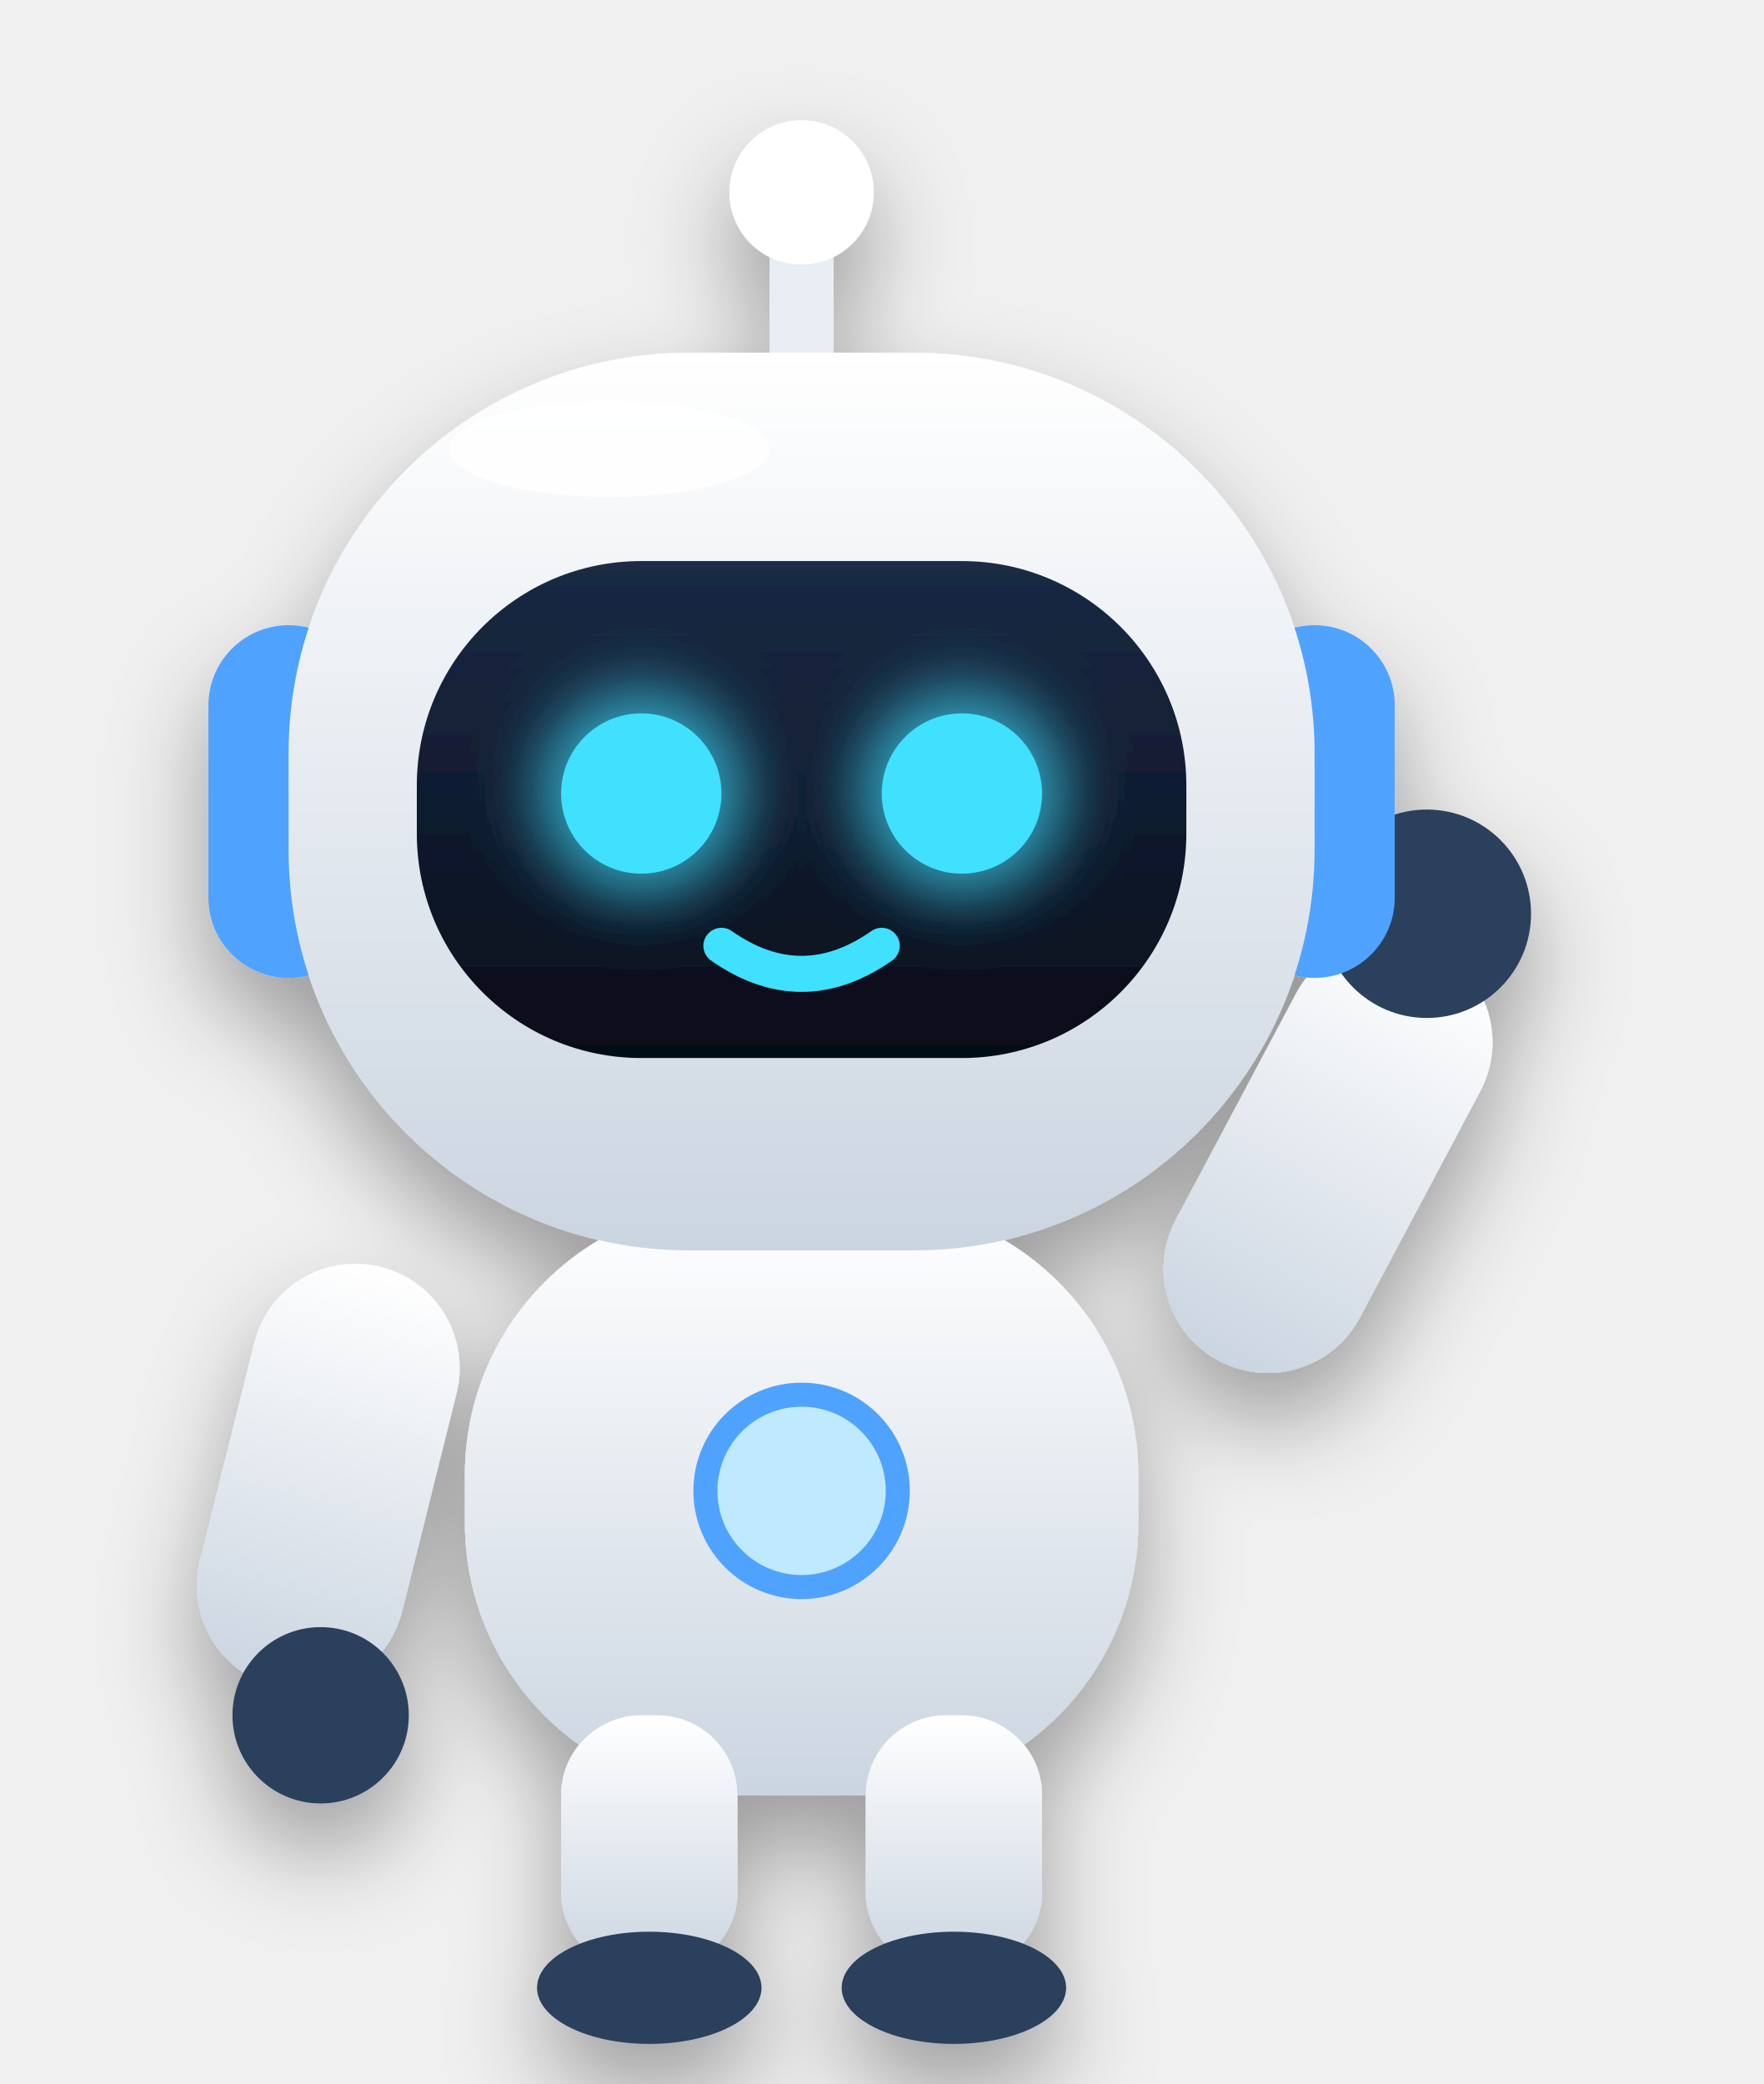
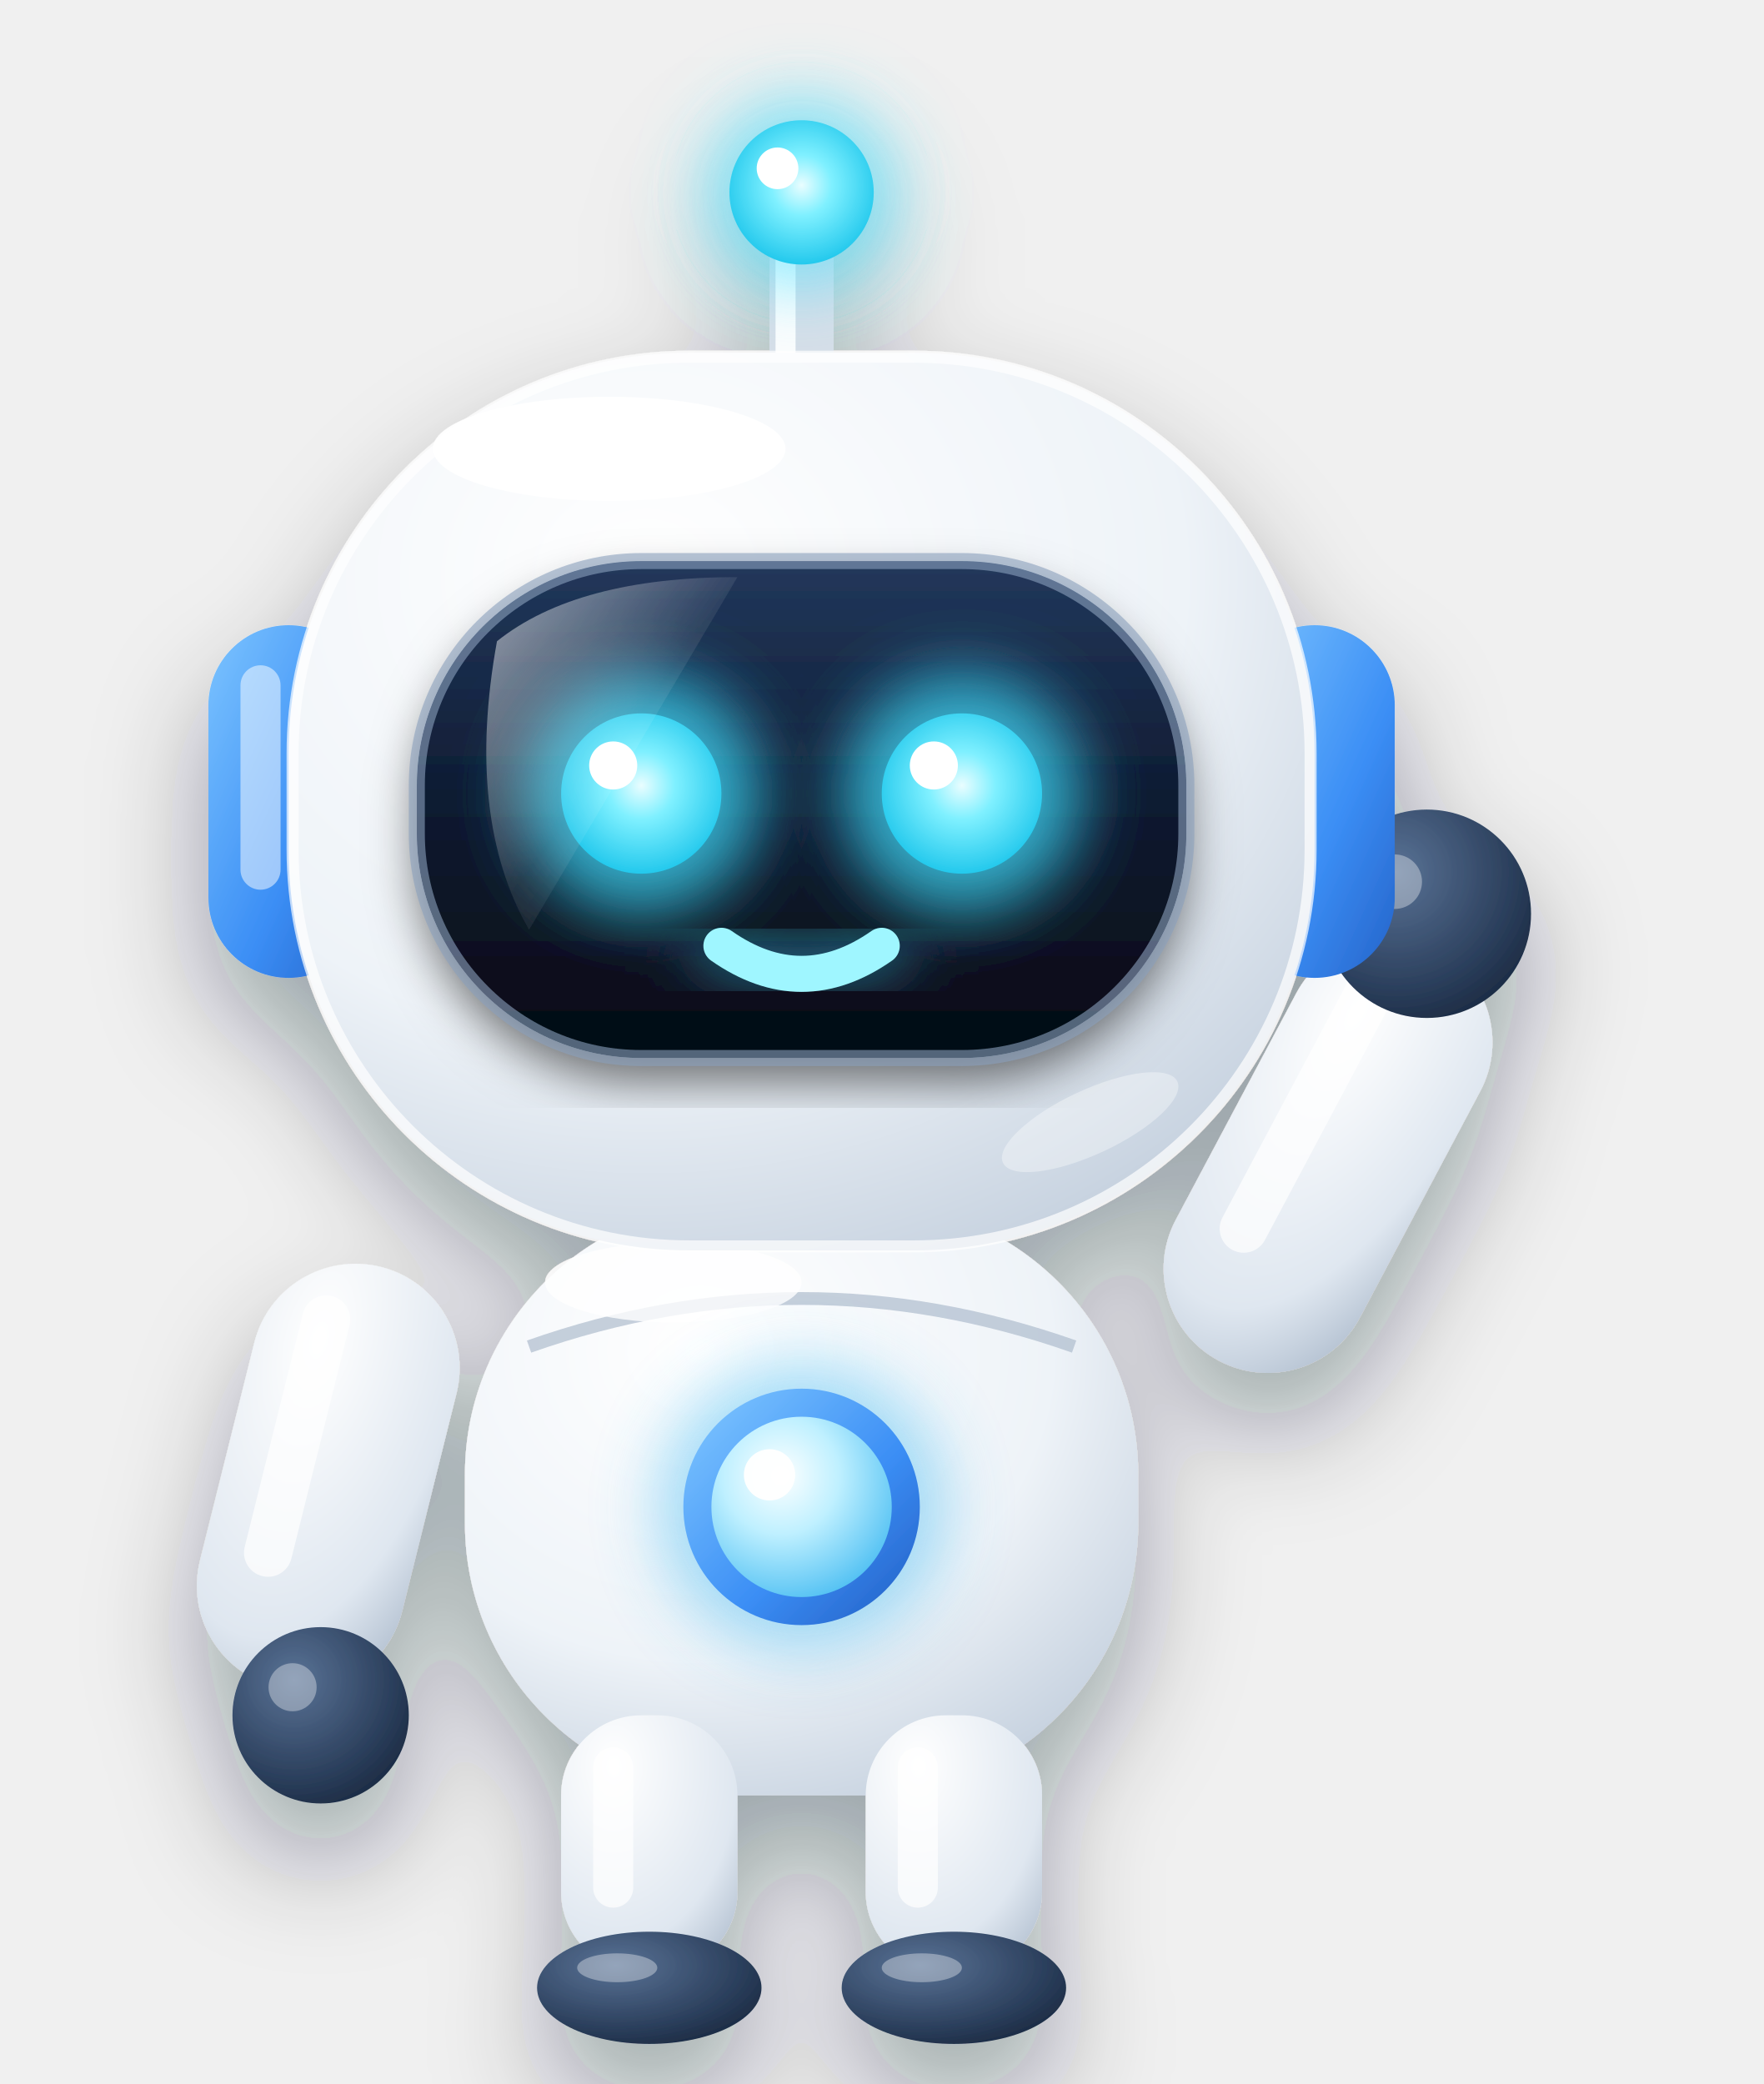
<svg xmlns="http://www.w3.org/2000/svg" viewBox="0 0 220 260">
  <defs>
-     <linearGradient id="casco" x1="0" y1="0" x2="0" y2="1">
+     <radialGradient id="casco" cx=".35" cy=".25" r=".95">
      <stop offset="0" stop-color="#ffffff" />
-       <stop offset="1" stop-color="#cbd5e1" />
+       <stop offset=".55" stop-color="#eef3f8" />
+       <stop offset=".85" stop-color="#c9d4e1" />
+       <stop offset="1" stop-color="#aebccd" />
+     </radialGradient>
+     <radialGradient id="cascoBraco" cx=".3" cy=".2" r="1">
+       <stop offset="0" stop-color="#ffffff" />
+       <stop offset=".7" stop-color="#dfe7f0" />
+       <stop offset="1" stop-color="#aebccd" />
+     </radialGradient>
+     <linearGradient id="visor" x1="0" y1="0" x2="0" y2="1">
+       <stop offset="0" stop-color="#22385c" />
+       <stop offset=".5" stop-color="#0d1a30" />
+       <stop offset="1" stop-color="#050a14" />
    </linearGradient>
-     <linearGradient id="visor" x1="0" y1="0" x2="0" y2="1">
-       <stop offset="0" stop-color="#1a2a44" />
-       <stop offset="1" stop-color="#060c18" />
+     <linearGradient id="reflexo" x1="0" y1="0" x2="1" y2="1">
+       <stop offset="0" stop-color="#fff" stop-opacity=".55" />
+       <stop offset=".5" stop-color="#fff" stop-opacity=".08" />
+       <stop offset="1" stop-color="#fff" stop-opacity="0" />
    </linearGradient>
-     <filter id="brilho" x="-50%" y="-50%" width="200%" height="200%">
+     <linearGradient id="azul" x1="0" y1="0" x2="1" y2="1">
+       <stop offset="0" stop-color="#7cc4ff" />
+       <stop offset=".6" stop-color="#3b8ef5" />
+       <stop offset="1" stop-color="#2563c9" />
+     </linearGradient>
+     <radialGradient id="metal" cx=".35" cy=".3" r=".8">
+       <stop offset="0" stop-color="#5a7396" />
+       <stop offset=".7" stop-color="#2b3f5c" />
+       <stop offset="1" stop-color="#1a2840" />
+     </radialGradient>
+     <radialGradient id="olho" cx=".5" cy=".45" r=".6">
+       <stop offset="0" stop-color="#e9fdff" />
+       <stop offset=".35" stop-color="#7ff0ff" />
+       <stop offset="1" stop-color="#16c3ea" />
+     </radialGradient>
+     <radialGradient id="peito" cx=".4" cy=".35" r=".7">
+       <stop offset="0" stop-color="#ffffff" />
+       <stop offset=".4" stop-color="#bff0ff" />
+       <stop offset="1" stop-color="#39b6f0" />
+     </radialGradient>
+     <filter id="brilho" x="-60%" y="-60%" width="220%" height="220%">
      <feGaussianBlur stdDeviation="4" />
    </filter>
-     <filter id="sombra" x="-20%" y="-20%" width="140%" height="140%">
-       <feDropShadow dx="0" dy="6" stdDeviation="6" flood-color="#000" flood-opacity=".35" />
+     <filter id="sombra" x="-25%" y="-20%" width="150%" height="150%">
+       <feDropShadow dx="0" dy="7" stdDeviation="7" flood-color="#0b1a2e" flood-opacity=".35" />
+     </filter>
+     <filter id="interna" x="-10%" y="-10%" width="120%" height="120%">
+       <feOffset dy="3" />
+       <feGaussianBlur stdDeviation="3" result="b" />
+       <feComposite in="SourceGraphic" in2="b" operator="arithmetic" k2="-1" k3="1" result="i" />
+       <feFlood flood-color="#000" flood-opacity=".55" />
+       <feComposite in2="i" operator="in" />
+       <feComposite in2="SourceGraphic" operator="over" />
    </filter>
  </defs>
  <g filter="url(#sombra)">
-     <path d="M100 30v20" stroke="#e9eef4" stroke-width="8" stroke-linecap="round" />
-     <circle cx="100" cy="24" r="9" fill="#fff" />
+     <path d="M100 30v20" stroke="#d6dee8" stroke-width="8" stroke-linecap="round" />
+     <path d="M98 32v16" stroke="#fff" stroke-width="2.5" stroke-linecap="round" opacity=".9" />
+     <circle cx="100" cy="24" r="12" fill="#3fe0ff" filter="url(#brilho)" opacity=".55" />
+     <circle cx="100" cy="24" r="9" fill="url(#olho)" />
+     <circle cx="97" cy="21" r="2.6" fill="#fff" />
    <rect x="58" y="150" width="84" height="74" rx="34" fill="url(#casco)" />
-     <circle cx="100" cy="186" r="12" fill="#bfe9ff" stroke="#4fa3ff" stroke-width="3" />
-     <rect x="70" y="214" width="22" height="32" rx="10" fill="url(#casco)" />
-     <rect x="108" y="214" width="22" height="32" rx="10" fill="url(#casco)" />
-     <ellipse cx="81" cy="248" rx="14" ry="7" fill="#2b3f5c" />
-     <ellipse cx="119" cy="248" rx="14" ry="7" fill="#2b3f5c" />
-     <rect x="34" y="158" width="26" height="54" rx="13" fill="url(#casco)" transform="rotate(14 47 160)" />
-     <circle cx="40" cy="214" r="11" fill="#2b3f5c" />
-     <rect x="140" y="112" width="26" height="58" rx="13" fill="url(#casco)" transform="rotate(28 153 168)" />
-     <circle cx="178" cy="114" r="13" fill="#2b3f5c" />
-     <rect x="26" y="78" width="20" height="44" rx="10" fill="#4fa3ff" />
-     <rect x="154" y="78" width="20" height="44" rx="10" fill="#4fa3ff" />
+     <path d="M66 168 q34 -12 68 0" stroke="#aebccd" stroke-width="1.6" fill="none" opacity=".7" />
+     <ellipse cx="84" cy="160" rx="16" ry="5" fill="#fff" opacity=".8" />
+     <circle cx="100" cy="188" r="18" fill="#39b6f0" filter="url(#brilho)" opacity=".45" />
+     <circle cx="100" cy="188" r="13" fill="url(#peito)" stroke="url(#azul)" stroke-width="3.5" />
+     <circle cx="96" cy="184" r="3.2" fill="#fff" opacity=".95" />
+     <rect x="70" y="214" width="22" height="32" rx="10" fill="url(#cascoBraco)" />
+     <rect x="108" y="214" width="22" height="32" rx="10" fill="url(#cascoBraco)" />
+     <rect x="74" y="218" width="5" height="20" rx="2.5" fill="#fff" opacity=".7" />
+     <rect x="112" y="218" width="5" height="20" rx="2.5" fill="#fff" opacity=".7" />
+     <ellipse cx="81" cy="248" rx="14" ry="7" fill="url(#metal)" />
+     <ellipse cx="119" cy="248" rx="14" ry="7" fill="url(#metal)" />
+     <ellipse cx="77" cy="245.5" rx="5" ry="1.8" fill="#fff" opacity=".35" />
+     <ellipse cx="115" cy="245.5" rx="5" ry="1.8" fill="#fff" opacity=".35" />
+     <g transform="rotate(14 47 160)">
+       <rect x="34" y="158" width="26" height="54" rx="13" fill="url(#cascoBraco)" />
+       <rect x="39" y="163" width="6" height="36" rx="3" fill="#fff" opacity=".7" />
+     </g>
+     <circle cx="40" cy="214" r="11" fill="url(#metal)" />
+     <circle cx="36.5" cy="210.5" r="3" fill="#fff" opacity=".35" />
+     <g transform="rotate(28 153 168)">
+       <rect x="140" y="112" width="26" height="58" rx="13" fill="url(#cascoBraco)" />
+       <rect x="145" y="117" width="6" height="40" rx="3" fill="#fff" opacity=".7" />
+     </g>
+     <circle cx="178" cy="114" r="13" fill="url(#metal)" />
+     <circle cx="174" cy="110" r="3.4" fill="#fff" opacity=".35" />
+     <rect x="26" y="78" width="20" height="44" rx="10" fill="url(#azul)" />
+     <rect x="154" y="78" width="20" height="44" rx="10" fill="url(#azul)" />
+     <rect x="30" y="83" width="5" height="28" rx="2.5" fill="#fff" opacity=".5" />
+     <rect x="158" y="83" width="5" height="28" rx="2.5" fill="#fff" opacity=".5" />
    <rect x="36" y="44" width="128" height="112" rx="50" fill="url(#casco)" />
-     <rect x="52" y="70" width="96" height="62" rx="28" fill="url(#visor)" />
+     <rect x="36.5" y="44.5" width="127" height="111" rx="49.5" fill="none" stroke="#fff" stroke-width="1.5" opacity=".7" />
+     <rect x="52" y="70" width="96" height="62" rx="28" fill="url(#visor)" filter="url(#interna)" />
+     <rect x="52" y="70" width="96" height="62" rx="28" fill="none" stroke="#8aa0bd" stroke-width="2" opacity=".6" />
    <g fill="#3fe0ff">
-       <circle cx="80" cy="99" r="13" filter="url(#brilho)" opacity=".7" />
-       <circle cx="120" cy="99" r="13" filter="url(#brilho)" opacity=".7" />
-       <circle cx="80" cy="99" r="10" />
-       <circle cx="120" cy="99" r="10" />
+       <circle cx="80" cy="99" r="15" filter="url(#brilho)" opacity=".75" />
+       <circle cx="120" cy="99" r="15" filter="url(#brilho)" opacity=".75" />
    </g>
-     <path d="M90 118q10 7 20 0" fill="none" stroke="#3fe0ff" stroke-width="4.5" stroke-linecap="round" />
-     <ellipse cx="76" cy="56" rx="20" ry="6" fill="#fff" opacity=".85" />
+     <circle cx="80" cy="99" r="10" fill="url(#olho)" />
+     <circle cx="120" cy="99" r="10" fill="url(#olho)" />
+     <circle cx="76.5" cy="95.5" r="3" fill="#fff" />
+     <circle cx="116.5" cy="95.5" r="3" fill="#fff" />
+     <path d="M90 118q10 7 20 0" fill="none" stroke="#3fe0ff" stroke-width="7" stroke-linecap="round" filter="url(#brilho)" opacity=".6" />
+     <path d="M90 118q10 7 20 0" fill="none" stroke="#9ff6ff" stroke-width="4.5" stroke-linecap="round" />
+     <path d="M62 80 q10 -8 30 -8 l-26 44 q-8 -14 -4 -36z" fill="url(#reflexo)" />
+     <ellipse cx="76" cy="56" rx="22" ry="6.5" fill="#fff" opacity=".95" />
+     <ellipse cx="136" cy="140" rx="12" ry="4" fill="#fff" opacity=".35" transform="rotate(-25 136 140)" />
  </g>
</svg>
